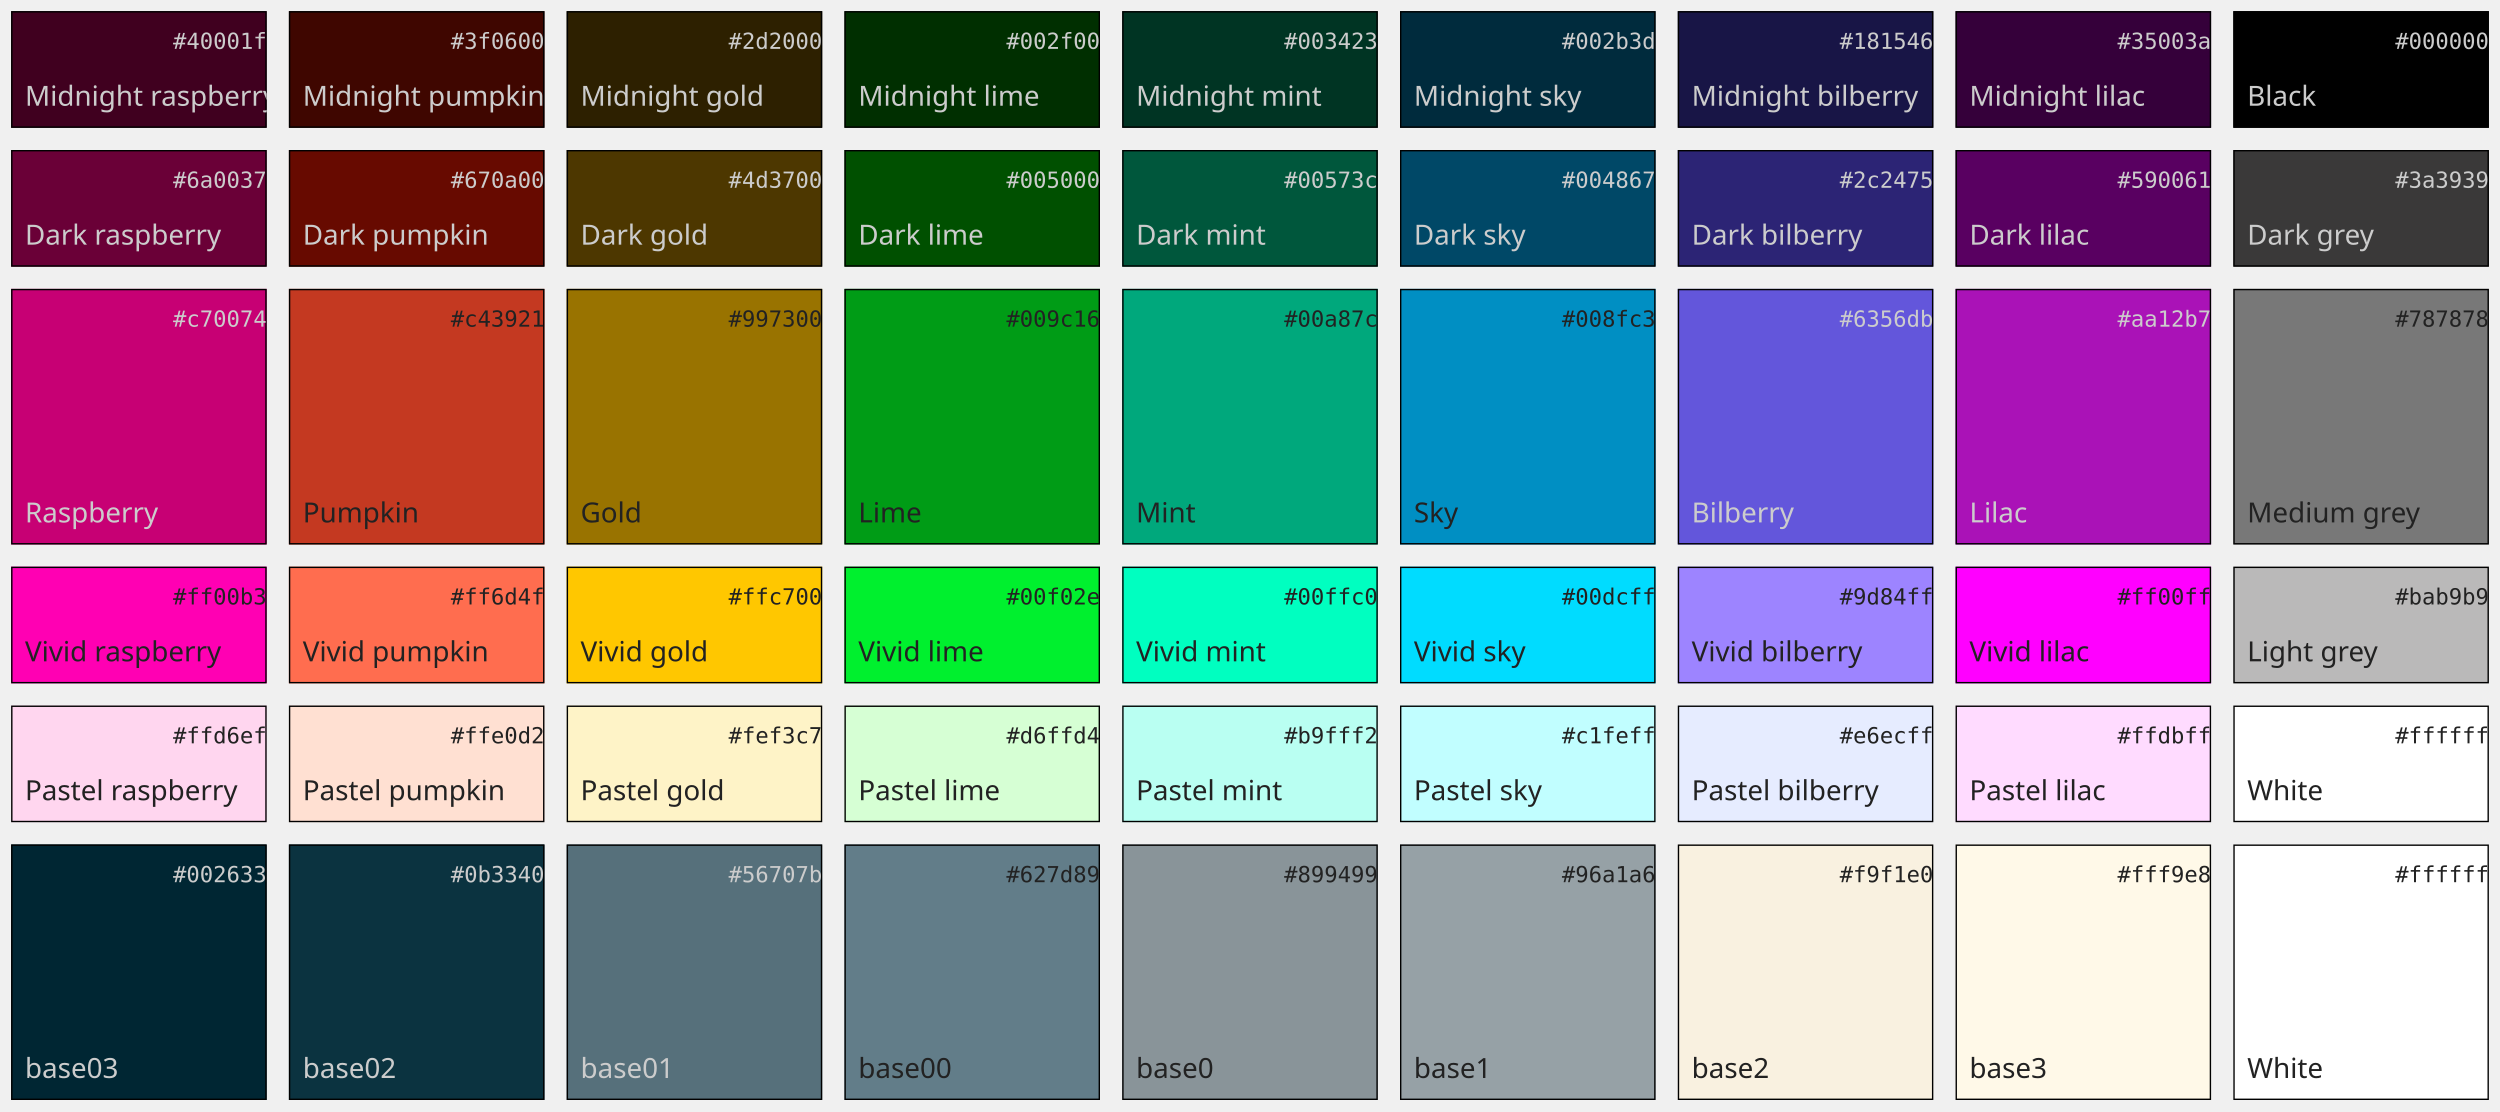
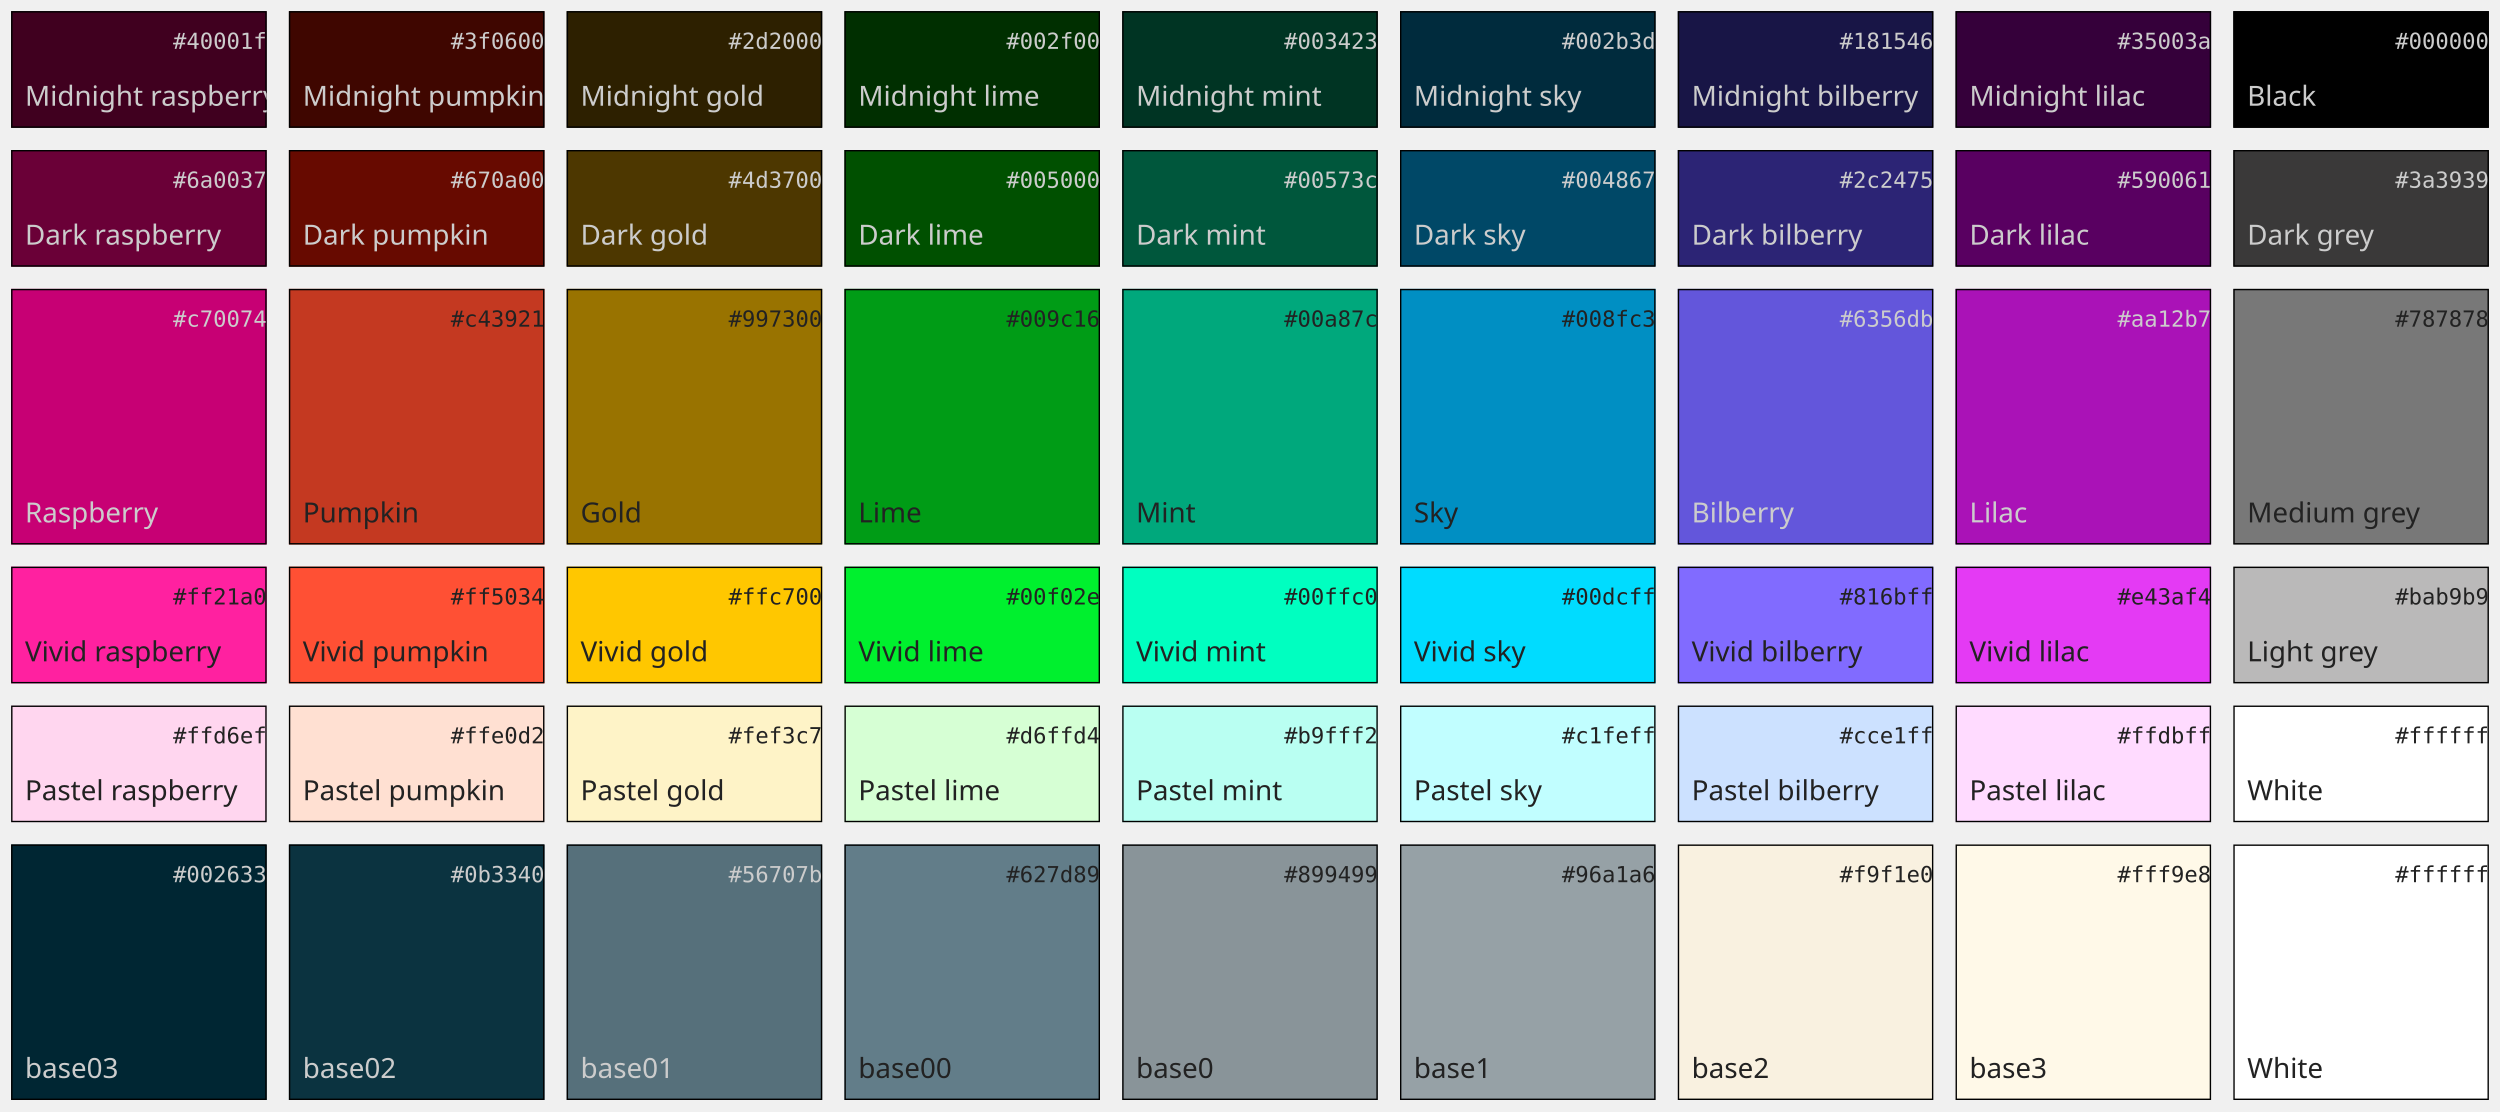
<svg xmlns="http://www.w3.org/2000/svg" viewBox="0 0 900 400.0">
  <style type="text/css">
svg {
	font-family: sans-serif;
	font-size: 10px;
}
svg.palette rect {
	stroke: #000;
	stroke-width: 1px;
}
svg.palette text.hex {
	font-size: 80%;
	font-family: monospace;
}
svg.palette text.label {
	dominant-baseline: text-bottom;
}
.dark text {
	fill: #ccc;
}
.light text {
	fill: #222;
}
</style>
  <svg x="4" y="4" width="92" height="42.0" class="palette dark">
    <rect x="0" y="0" width="100%" height="100%" fill="#40001f" />
    <text x="100%" y="1.2em" text-anchor="end" class="hex">
      <tspan dx="-0.5em" dy="0.5em">#40001f</tspan>
    </text>
    <text x="0" y="100%" text-anchor="start" class="label">
      <tspan dy="-0.5em" dx="0.5em">Midnight raspberry</tspan>
    </text>
  </svg>
  <svg x="104" y="4" width="92" height="42.0" class="palette dark">
    <rect x="0" y="0" width="100%" height="100%" fill="#3f0600" />
    <text x="100%" y="1.2em" text-anchor="end" class="hex">
      <tspan dx="-0.5em" dy="0.5em">#3f0600</tspan>
    </text>
    <text x="0" y="100%" text-anchor="start" class="label">
      <tspan dy="-0.5em" dx="0.5em">Midnight pumpkin</tspan>
    </text>
  </svg>
  <svg x="204" y="4" width="92" height="42.0" class="palette dark">
    <rect x="0" y="0" width="100%" height="100%" fill="#2d2000" />
    <text x="100%" y="1.2em" text-anchor="end" class="hex">
      <tspan dx="-0.5em" dy="0.5em">#2d2000</tspan>
    </text>
    <text x="0" y="100%" text-anchor="start" class="label">
      <tspan dy="-0.5em" dx="0.5em">Midnight gold</tspan>
    </text>
  </svg>
  <svg x="304" y="4" width="92" height="42.0" class="palette dark">
    <rect x="0" y="0" width="100%" height="100%" fill="#002f00" />
    <text x="100%" y="1.2em" text-anchor="end" class="hex">
      <tspan dx="-0.5em" dy="0.5em">#002f00</tspan>
    </text>
    <text x="0" y="100%" text-anchor="start" class="label">
      <tspan dy="-0.5em" dx="0.5em">Midnight lime</tspan>
    </text>
  </svg>
  <svg x="404" y="4" width="92" height="42.0" class="palette dark">
    <rect x="0" y="0" width="100%" height="100%" fill="#003423" />
    <text x="100%" y="1.2em" text-anchor="end" class="hex">
      <tspan dx="-0.5em" dy="0.5em">#003423</tspan>
    </text>
    <text x="0" y="100%" text-anchor="start" class="label">
      <tspan dy="-0.5em" dx="0.5em">Midnight mint</tspan>
    </text>
  </svg>
  <svg x="504" y="4" width="92" height="42.0" class="palette dark">
    <rect x="0" y="0" width="100%" height="100%" fill="#002b3d" />
    <text x="100%" y="1.2em" text-anchor="end" class="hex">
      <tspan dx="-0.5em" dy="0.5em">#002b3d</tspan>
    </text>
    <text x="0" y="100%" text-anchor="start" class="label">
      <tspan dy="-0.5em" dx="0.5em">Midnight sky</tspan>
    </text>
  </svg>
  <svg x="604" y="4" width="92" height="42.0" class="palette dark">
    <rect x="0" y="0" width="100%" height="100%" fill="#181546" />
    <text x="100%" y="1.2em" text-anchor="end" class="hex">
      <tspan dx="-0.5em" dy="0.5em">#181546</tspan>
    </text>
    <text x="0" y="100%" text-anchor="start" class="label">
      <tspan dy="-0.5em" dx="0.5em">Midnight bilberry</tspan>
    </text>
  </svg>
  <svg x="704" y="4" width="92" height="42.0" class="palette dark">
    <rect x="0" y="0" width="100%" height="100%" fill="#35003a" />
    <text x="100%" y="1.2em" text-anchor="end" class="hex">
      <tspan dx="-0.5em" dy="0.5em">#35003a</tspan>
    </text>
    <text x="0" y="100%" text-anchor="start" class="label">
      <tspan dy="-0.5em" dx="0.5em">Midnight lilac</tspan>
    </text>
  </svg>
  <svg x="804" y="4" width="92" height="42.0" class="palette dark">
    <rect x="0" y="0" width="100%" height="100%" fill="#000000" />
    <text x="100%" y="1.2em" text-anchor="end" class="hex">
      <tspan dx="-0.5em" dy="0.5em">#000000</tspan>
    </text>
    <text x="0" y="100%" text-anchor="start" class="label">
      <tspan dy="-0.5em" dx="0.5em">Black</tspan>
    </text>
  </svg>
  <svg x="4" y="54.0" width="92" height="42.0" class="palette dark">
    <rect x="0" y="0" width="100%" height="100%" fill="#6a0037" />
    <text x="100%" y="1.2em" text-anchor="end" class="hex">
      <tspan dx="-0.5em" dy="0.5em">#6a0037</tspan>
    </text>
    <text x="0" y="100%" text-anchor="start" class="label">
      <tspan dy="-0.5em" dx="0.5em">Dark raspberry</tspan>
    </text>
  </svg>
  <svg x="104" y="54.0" width="92" height="42.0" class="palette dark">
    <rect x="0" y="0" width="100%" height="100%" fill="#670a00" />
    <text x="100%" y="1.2em" text-anchor="end" class="hex">
      <tspan dx="-0.5em" dy="0.5em">#670a00</tspan>
    </text>
    <text x="0" y="100%" text-anchor="start" class="label">
      <tspan dy="-0.5em" dx="0.5em">Dark pumpkin</tspan>
    </text>
  </svg>
  <svg x="204" y="54.0" width="92" height="42.0" class="palette dark">
    <rect x="0" y="0" width="100%" height="100%" fill="#4d3700" />
    <text x="100%" y="1.2em" text-anchor="end" class="hex">
      <tspan dx="-0.5em" dy="0.5em">#4d3700</tspan>
    </text>
    <text x="0" y="100%" text-anchor="start" class="label">
      <tspan dy="-0.5em" dx="0.5em">Dark gold</tspan>
    </text>
  </svg>
  <svg x="304" y="54.0" width="92" height="42.0" class="palette dark">
    <rect x="0" y="0" width="100%" height="100%" fill="#005000" />
    <text x="100%" y="1.2em" text-anchor="end" class="hex">
      <tspan dx="-0.5em" dy="0.5em">#005000</tspan>
    </text>
    <text x="0" y="100%" text-anchor="start" class="label">
      <tspan dy="-0.5em" dx="0.5em">Dark lime</tspan>
    </text>
  </svg>
  <svg x="404" y="54.0" width="92" height="42.0" class="palette dark">
    <rect x="0" y="0" width="100%" height="100%" fill="#00573c" />
    <text x="100%" y="1.2em" text-anchor="end" class="hex">
      <tspan dx="-0.5em" dy="0.5em">#00573c</tspan>
    </text>
    <text x="0" y="100%" text-anchor="start" class="label">
      <tspan dy="-0.5em" dx="0.5em">Dark mint</tspan>
    </text>
  </svg>
  <svg x="504" y="54.0" width="92" height="42.0" class="palette dark">
    <rect x="0" y="0" width="100%" height="100%" fill="#004867" />
    <text x="100%" y="1.2em" text-anchor="end" class="hex">
      <tspan dx="-0.5em" dy="0.5em">#004867</tspan>
    </text>
    <text x="0" y="100%" text-anchor="start" class="label">
      <tspan dy="-0.5em" dx="0.5em">Dark sky</tspan>
    </text>
  </svg>
  <svg x="604" y="54.0" width="92" height="42.0" class="palette dark">
    <rect x="0" y="0" width="100%" height="100%" fill="#2c2475" />
    <text x="100%" y="1.2em" text-anchor="end" class="hex">
      <tspan dx="-0.5em" dy="0.5em">#2c2475</tspan>
    </text>
    <text x="0" y="100%" text-anchor="start" class="label">
      <tspan dy="-0.5em" dx="0.5em">Dark bilberry</tspan>
    </text>
  </svg>
  <svg x="704" y="54.0" width="92" height="42.0" class="palette dark">
    <rect x="0" y="0" width="100%" height="100%" fill="#590061" />
    <text x="100%" y="1.2em" text-anchor="end" class="hex">
      <tspan dx="-0.5em" dy="0.5em">#590061</tspan>
    </text>
    <text x="0" y="100%" text-anchor="start" class="label">
      <tspan dy="-0.5em" dx="0.5em">Dark lilac</tspan>
    </text>
  </svg>
  <svg x="804" y="54.0" width="92" height="42.0" class="palette dark">
    <rect x="0" y="0" width="100%" height="100%" fill="#3a3939" />
    <text x="100%" y="1.2em" text-anchor="end" class="hex">
      <tspan dx="-0.5em" dy="0.5em">#3a3939</tspan>
    </text>
    <text x="0" y="100%" text-anchor="start" class="label">
      <tspan dy="-0.5em" dx="0.5em">Dark grey</tspan>
    </text>
  </svg>
  <svg x="4" y="104.0" width="92" height="92" class="palette dark">
    <rect x="0" y="0" width="100%" height="100%" fill="#c70074" />
    <text x="100%" y="1.2em" text-anchor="end" class="hex">
      <tspan dx="-0.5em" dy="0.5em">#c70074</tspan>
    </text>
    <text x="0" y="100%" text-anchor="start" class="label">
      <tspan dy="-0.5em" dx="0.5em">Raspberry</tspan>
    </text>
  </svg>
  <svg x="104" y="104.0" width="92" height="92" class="palette light">
    <rect x="0" y="0" width="100%" height="100%" fill="#c43921" />
    <text x="100%" y="1.2em" text-anchor="end" class="hex">
      <tspan dx="-0.5em" dy="0.5em">#c43921</tspan>
    </text>
    <text x="0" y="100%" text-anchor="start" class="label">
      <tspan dy="-0.5em" dx="0.5em">Pumpkin</tspan>
    </text>
  </svg>
  <svg x="204" y="104.0" width="92" height="92" class="palette light">
    <rect x="0" y="0" width="100%" height="100%" fill="#997300" />
    <text x="100%" y="1.2em" text-anchor="end" class="hex">
      <tspan dx="-0.5em" dy="0.5em">#997300</tspan>
    </text>
    <text x="0" y="100%" text-anchor="start" class="label">
      <tspan dy="-0.5em" dx="0.5em">Gold</tspan>
    </text>
  </svg>
  <svg x="304" y="104.0" width="92" height="92" class="palette light">
    <rect x="0" y="0" width="100%" height="100%" fill="#009c16" />
    <text x="100%" y="1.2em" text-anchor="end" class="hex">
      <tspan dx="-0.5em" dy="0.5em">#009c16</tspan>
    </text>
    <text x="0" y="100%" text-anchor="start" class="label">
      <tspan dy="-0.5em" dx="0.5em">Lime</tspan>
    </text>
  </svg>
  <svg x="404" y="104.0" width="92" height="92" class="palette light">
    <rect x="0" y="0" width="100%" height="100%" fill="#00a87c" />
    <text x="100%" y="1.2em" text-anchor="end" class="hex">
      <tspan dx="-0.5em" dy="0.5em">#00a87c</tspan>
    </text>
    <text x="0" y="100%" text-anchor="start" class="label">
      <tspan dy="-0.5em" dx="0.5em">Mint</tspan>
    </text>
  </svg>
  <svg x="504" y="104.0" width="92" height="92" class="palette light">
    <rect x="0" y="0" width="100%" height="100%" fill="#008fc3" />
    <text x="100%" y="1.2em" text-anchor="end" class="hex">
      <tspan dx="-0.5em" dy="0.5em">#008fc3</tspan>
    </text>
    <text x="0" y="100%" text-anchor="start" class="label">
      <tspan dy="-0.5em" dx="0.5em">Sky</tspan>
    </text>
  </svg>
  <svg x="604" y="104.0" width="92" height="92" class="palette dark">
    <rect x="0" y="0" width="100%" height="100%" fill="#6356db" />
    <text x="100%" y="1.2em" text-anchor="end" class="hex">
      <tspan dx="-0.5em" dy="0.5em">#6356db</tspan>
    </text>
    <text x="0" y="100%" text-anchor="start" class="label">
      <tspan dy="-0.5em" dx="0.5em">Bilberry</tspan>
    </text>
  </svg>
  <svg x="704" y="104.0" width="92" height="92" class="palette dark">
    <rect x="0" y="0" width="100%" height="100%" fill="#aa12b7" />
    <text x="100%" y="1.2em" text-anchor="end" class="hex">
      <tspan dx="-0.5em" dy="0.5em">#aa12b7</tspan>
    </text>
    <text x="0" y="100%" text-anchor="start" class="label">
      <tspan dy="-0.5em" dx="0.5em">Lilac</tspan>
    </text>
  </svg>
  <svg x="804" y="104.0" width="92" height="92" class="palette light">
    <rect x="0" y="0" width="100%" height="100%" fill="#787878" />
    <text x="100%" y="1.2em" text-anchor="end" class="hex">
      <tspan dx="-0.5em" dy="0.5em">#787878</tspan>
    </text>
    <text x="0" y="100%" text-anchor="start" class="label">
      <tspan dy="-0.5em" dx="0.5em">Medium grey</tspan>
    </text>
  </svg>
  <svg x="4" y="204.0" width="92" height="42.0" class="palette light">
-     <rect x="0" y="0" width="100%" height="100%" fill="#ff00b3" />
-     <text x="100%" y="1.2em" text-anchor="end" class="hex">
-       <tspan dx="-0.5em" dy="0.5em">#ff00b3</tspan>
+     <rect x="0" y="0" width="100%" height="100%" fill="#ff21a0" />
+     <text x="100%" y="1.2em" text-anchor="end" class="hex">
+       <tspan dx="-0.5em" dy="0.5em">#ff21a0</tspan>
    </text>
    <text x="0" y="100%" text-anchor="start" class="label">
      <tspan dy="-0.5em" dx="0.5em">Vivid raspberry</tspan>
    </text>
  </svg>
  <svg x="104" y="204.0" width="92" height="42.0" class="palette light">
-     <rect x="0" y="0" width="100%" height="100%" fill="#ff6d4f" />
-     <text x="100%" y="1.2em" text-anchor="end" class="hex">
-       <tspan dx="-0.5em" dy="0.5em">#ff6d4f</tspan>
+     <rect x="0" y="0" width="100%" height="100%" fill="#ff5034" />
+     <text x="100%" y="1.2em" text-anchor="end" class="hex">
+       <tspan dx="-0.5em" dy="0.5em">#ff5034</tspan>
    </text>
    <text x="0" y="100%" text-anchor="start" class="label">
      <tspan dy="-0.5em" dx="0.5em">Vivid pumpkin</tspan>
    </text>
  </svg>
  <svg x="204" y="204.0" width="92" height="42.0" class="palette light">
    <rect x="0" y="0" width="100%" height="100%" fill="#ffc700" />
    <text x="100%" y="1.2em" text-anchor="end" class="hex">
      <tspan dx="-0.5em" dy="0.5em">#ffc700</tspan>
    </text>
    <text x="0" y="100%" text-anchor="start" class="label">
      <tspan dy="-0.5em" dx="0.5em">Vivid gold</tspan>
    </text>
  </svg>
  <svg x="304" y="204.0" width="92" height="42.0" class="palette light">
    <rect x="0" y="0" width="100%" height="100%" fill="#00f02e" />
    <text x="100%" y="1.2em" text-anchor="end" class="hex">
      <tspan dx="-0.5em" dy="0.5em">#00f02e</tspan>
    </text>
    <text x="0" y="100%" text-anchor="start" class="label">
      <tspan dy="-0.5em" dx="0.5em">Vivid lime</tspan>
    </text>
  </svg>
  <svg x="404" y="204.0" width="92" height="42.0" class="palette light">
    <rect x="0" y="0" width="100%" height="100%" fill="#00ffc0" />
    <text x="100%" y="1.2em" text-anchor="end" class="hex">
      <tspan dx="-0.5em" dy="0.5em">#00ffc0</tspan>
    </text>
    <text x="0" y="100%" text-anchor="start" class="label">
      <tspan dy="-0.5em" dx="0.5em">Vivid mint</tspan>
    </text>
  </svg>
  <svg x="504" y="204.0" width="92" height="42.0" class="palette light">
    <rect x="0" y="0" width="100%" height="100%" fill="#00dcff" />
    <text x="100%" y="1.2em" text-anchor="end" class="hex">
      <tspan dx="-0.5em" dy="0.5em">#00dcff</tspan>
    </text>
    <text x="0" y="100%" text-anchor="start" class="label">
      <tspan dy="-0.5em" dx="0.5em">Vivid sky</tspan>
    </text>
  </svg>
  <svg x="604" y="204.0" width="92" height="42.0" class="palette light">
-     <rect x="0" y="0" width="100%" height="100%" fill="#9d84ff" />
-     <text x="100%" y="1.2em" text-anchor="end" class="hex">
-       <tspan dx="-0.5em" dy="0.5em">#9d84ff</tspan>
+     <rect x="0" y="0" width="100%" height="100%" fill="#816bff" />
+     <text x="100%" y="1.2em" text-anchor="end" class="hex">
+       <tspan dx="-0.5em" dy="0.5em">#816bff</tspan>
    </text>
    <text x="0" y="100%" text-anchor="start" class="label">
      <tspan dy="-0.5em" dx="0.5em">Vivid bilberry</tspan>
    </text>
  </svg>
  <svg x="704" y="204.0" width="92" height="42.0" class="palette light">
-     <rect x="0" y="0" width="100%" height="100%" fill="#ff00ff" />
-     <text x="100%" y="1.2em" text-anchor="end" class="hex">
-       <tspan dx="-0.5em" dy="0.5em">#ff00ff</tspan>
+     <rect x="0" y="0" width="100%" height="100%" fill="#e43af4" />
+     <text x="100%" y="1.2em" text-anchor="end" class="hex">
+       <tspan dx="-0.5em" dy="0.5em">#e43af4</tspan>
    </text>
    <text x="0" y="100%" text-anchor="start" class="label">
      <tspan dy="-0.5em" dx="0.5em">Vivid lilac</tspan>
    </text>
  </svg>
  <svg x="804" y="204.0" width="92" height="42.0" class="palette light">
    <rect x="0" y="0" width="100%" height="100%" fill="#bab9b9" />
    <text x="100%" y="1.2em" text-anchor="end" class="hex">
      <tspan dx="-0.5em" dy="0.5em">#bab9b9</tspan>
    </text>
    <text x="0" y="100%" text-anchor="start" class="label">
      <tspan dy="-0.5em" dx="0.5em">Light grey</tspan>
    </text>
  </svg>
  <svg x="4" y="254.0" width="92" height="42.0" class="palette light">
    <rect x="0" y="0" width="100%" height="100%" fill="#ffd6ef" />
    <text x="100%" y="1.2em" text-anchor="end" class="hex">
      <tspan dx="-0.5em" dy="0.5em">#ffd6ef</tspan>
    </text>
    <text x="0" y="100%" text-anchor="start" class="label">
      <tspan dy="-0.5em" dx="0.5em">Pastel raspberry</tspan>
    </text>
  </svg>
  <svg x="104" y="254.0" width="92" height="42.0" class="palette light">
    <rect x="0" y="0" width="100%" height="100%" fill="#ffe0d2" />
    <text x="100%" y="1.2em" text-anchor="end" class="hex">
      <tspan dx="-0.5em" dy="0.5em">#ffe0d2</tspan>
    </text>
    <text x="0" y="100%" text-anchor="start" class="label">
      <tspan dy="-0.5em" dx="0.5em">Pastel pumpkin</tspan>
    </text>
  </svg>
  <svg x="204" y="254.0" width="92" height="42.0" class="palette light">
    <rect x="0" y="0" width="100%" height="100%" fill="#fef3c7" />
    <text x="100%" y="1.2em" text-anchor="end" class="hex">
      <tspan dx="-0.5em" dy="0.5em">#fef3c7</tspan>
    </text>
    <text x="0" y="100%" text-anchor="start" class="label">
      <tspan dy="-0.5em" dx="0.5em">Pastel gold</tspan>
    </text>
  </svg>
  <svg x="304" y="254.0" width="92" height="42.0" class="palette light">
    <rect x="0" y="0" width="100%" height="100%" fill="#d6ffd4" />
    <text x="100%" y="1.2em" text-anchor="end" class="hex">
      <tspan dx="-0.5em" dy="0.5em">#d6ffd4</tspan>
    </text>
    <text x="0" y="100%" text-anchor="start" class="label">
      <tspan dy="-0.5em" dx="0.5em">Pastel lime</tspan>
    </text>
  </svg>
  <svg x="404" y="254.0" width="92" height="42.0" class="palette light">
    <rect x="0" y="0" width="100%" height="100%" fill="#b9fff2" />
    <text x="100%" y="1.2em" text-anchor="end" class="hex">
      <tspan dx="-0.5em" dy="0.5em">#b9fff2</tspan>
    </text>
    <text x="0" y="100%" text-anchor="start" class="label">
      <tspan dy="-0.5em" dx="0.5em">Pastel mint</tspan>
    </text>
  </svg>
  <svg x="504" y="254.0" width="92" height="42.0" class="palette light">
    <rect x="0" y="0" width="100%" height="100%" fill="#c1feff" />
    <text x="100%" y="1.2em" text-anchor="end" class="hex">
      <tspan dx="-0.5em" dy="0.5em">#c1feff</tspan>
    </text>
    <text x="0" y="100%" text-anchor="start" class="label">
      <tspan dy="-0.5em" dx="0.5em">Pastel sky</tspan>
    </text>
  </svg>
  <svg x="604" y="254.0" width="92" height="42.0" class="palette light">
-     <rect x="0" y="0" width="100%" height="100%" fill="#e6ecff" />
-     <text x="100%" y="1.2em" text-anchor="end" class="hex">
-       <tspan dx="-0.5em" dy="0.5em">#e6ecff</tspan>
+     <rect x="0" y="0" width="100%" height="100%" fill="#cce1ff" />
+     <text x="100%" y="1.2em" text-anchor="end" class="hex">
+       <tspan dx="-0.5em" dy="0.5em">#cce1ff</tspan>
    </text>
    <text x="0" y="100%" text-anchor="start" class="label">
      <tspan dy="-0.5em" dx="0.5em">Pastel bilberry</tspan>
    </text>
  </svg>
  <svg x="704" y="254.0" width="92" height="42.0" class="palette light">
    <rect x="0" y="0" width="100%" height="100%" fill="#ffdbff" />
    <text x="100%" y="1.2em" text-anchor="end" class="hex">
      <tspan dx="-0.5em" dy="0.5em">#ffdbff</tspan>
    </text>
    <text x="0" y="100%" text-anchor="start" class="label">
      <tspan dy="-0.5em" dx="0.5em">Pastel lilac</tspan>
    </text>
  </svg>
  <svg x="804" y="254.0" width="92" height="42.0" class="palette light">
    <rect x="0" y="0" width="100%" height="100%" fill="#ffffff" />
    <text x="100%" y="1.2em" text-anchor="end" class="hex">
      <tspan dx="-0.5em" dy="0.5em">#ffffff</tspan>
    </text>
    <text x="0" y="100%" text-anchor="start" class="label">
      <tspan dy="-0.5em" dx="0.5em">White</tspan>
    </text>
  </svg>
  <svg x="4" y="304.0" width="92" height="92" class="palette dark">
    <rect x="0" y="0" width="100%" height="100%" fill="#002633" />
    <text x="100%" y="1.2em" text-anchor="end" class="hex">
      <tspan dx="-0.5em" dy="0.5em">#002633</tspan>
    </text>
    <text x="0" y="100%" text-anchor="start" class="label">
      <tspan dy="-0.5em" dx="0.5em">base03</tspan>
    </text>
  </svg>
  <svg x="104" y="304.0" width="92" height="92" class="palette dark">
    <rect x="0" y="0" width="100%" height="100%" fill="#0b3340" />
    <text x="100%" y="1.2em" text-anchor="end" class="hex">
      <tspan dx="-0.5em" dy="0.5em">#0b3340</tspan>
    </text>
    <text x="0" y="100%" text-anchor="start" class="label">
      <tspan dy="-0.5em" dx="0.5em">base02</tspan>
    </text>
  </svg>
  <svg x="204" y="304.0" width="92" height="92" class="palette dark">
    <rect x="0" y="0" width="100%" height="100%" fill="#56707b" />
    <text x="100%" y="1.2em" text-anchor="end" class="hex">
      <tspan dx="-0.5em" dy="0.5em">#56707b</tspan>
    </text>
    <text x="0" y="100%" text-anchor="start" class="label">
      <tspan dy="-0.5em" dx="0.5em">base01</tspan>
    </text>
  </svg>
  <svg x="304" y="304.0" width="92" height="92" class="palette light">
    <rect x="0" y="0" width="100%" height="100%" fill="#627d89" />
    <text x="100%" y="1.2em" text-anchor="end" class="hex">
      <tspan dx="-0.5em" dy="0.5em">#627d89</tspan>
    </text>
    <text x="0" y="100%" text-anchor="start" class="label">
      <tspan dy="-0.5em" dx="0.5em">base00</tspan>
    </text>
  </svg>
  <svg x="404" y="304.0" width="92" height="92" class="palette light">
    <rect x="0" y="0" width="100%" height="100%" fill="#899499" />
    <text x="100%" y="1.2em" text-anchor="end" class="hex">
      <tspan dx="-0.5em" dy="0.5em">#899499</tspan>
    </text>
    <text x="0" y="100%" text-anchor="start" class="label">
      <tspan dy="-0.5em" dx="0.5em">base0</tspan>
    </text>
  </svg>
  <svg x="504" y="304.0" width="92" height="92" class="palette light">
    <rect x="0" y="0" width="100%" height="100%" fill="#96a1a6" />
    <text x="100%" y="1.2em" text-anchor="end" class="hex">
      <tspan dx="-0.5em" dy="0.5em">#96a1a6</tspan>
    </text>
    <text x="0" y="100%" text-anchor="start" class="label">
      <tspan dy="-0.5em" dx="0.5em">base1</tspan>
    </text>
  </svg>
  <svg x="604" y="304.0" width="92" height="92" class="palette light">
    <rect x="0" y="0" width="100%" height="100%" fill="#f9f1e0" />
    <text x="100%" y="1.2em" text-anchor="end" class="hex">
      <tspan dx="-0.5em" dy="0.5em">#f9f1e0</tspan>
    </text>
    <text x="0" y="100%" text-anchor="start" class="label">
      <tspan dy="-0.5em" dx="0.5em">base2</tspan>
    </text>
  </svg>
  <svg x="704" y="304.0" width="92" height="92" class="palette light">
    <rect x="0" y="0" width="100%" height="100%" fill="#fff9e8" />
    <text x="100%" y="1.2em" text-anchor="end" class="hex">
      <tspan dx="-0.5em" dy="0.5em">#fff9e8</tspan>
    </text>
    <text x="0" y="100%" text-anchor="start" class="label">
      <tspan dy="-0.5em" dx="0.5em">base3</tspan>
    </text>
  </svg>
  <svg x="804" y="304.0" width="92" height="92" class="palette light">
    <rect x="0" y="0" width="100%" height="100%" fill="#ffffff" />
    <text x="100%" y="1.2em" text-anchor="end" class="hex">
      <tspan dx="-0.5em" dy="0.5em">#ffffff</tspan>
    </text>
    <text x="0" y="100%" text-anchor="start" class="label">
      <tspan dy="-0.5em" dx="0.5em">White</tspan>
    </text>
  </svg>
</svg>
